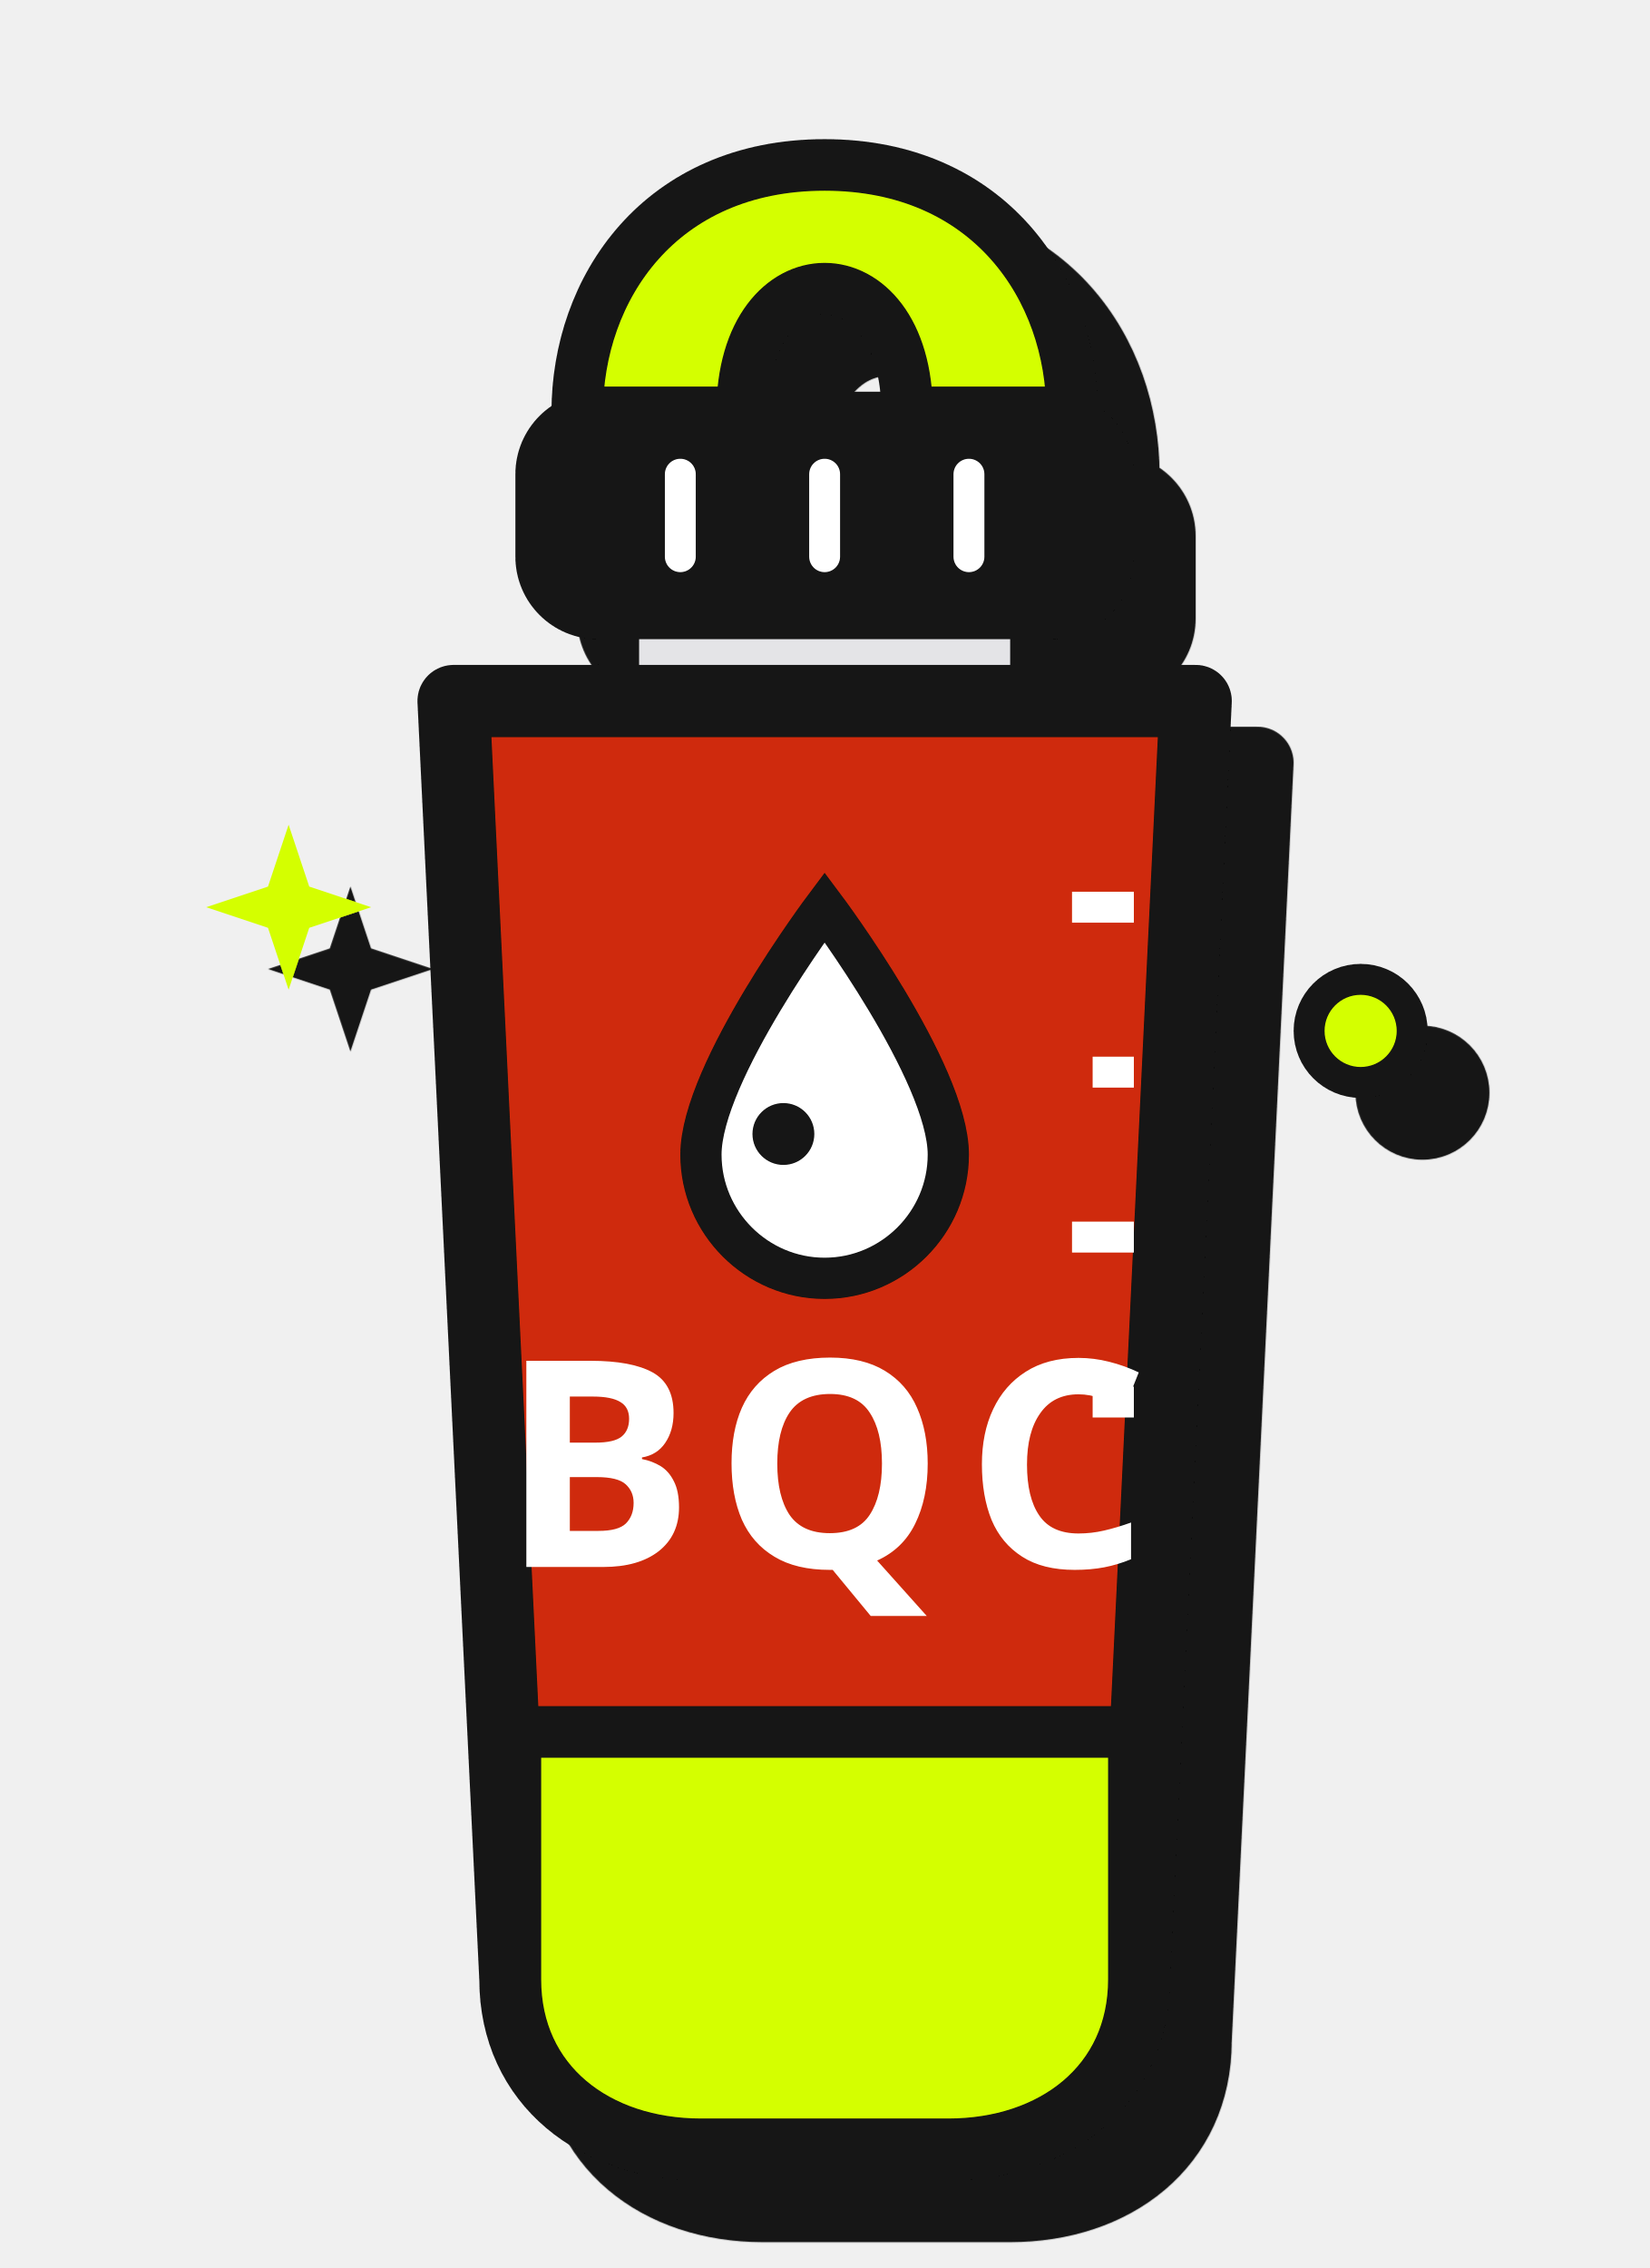
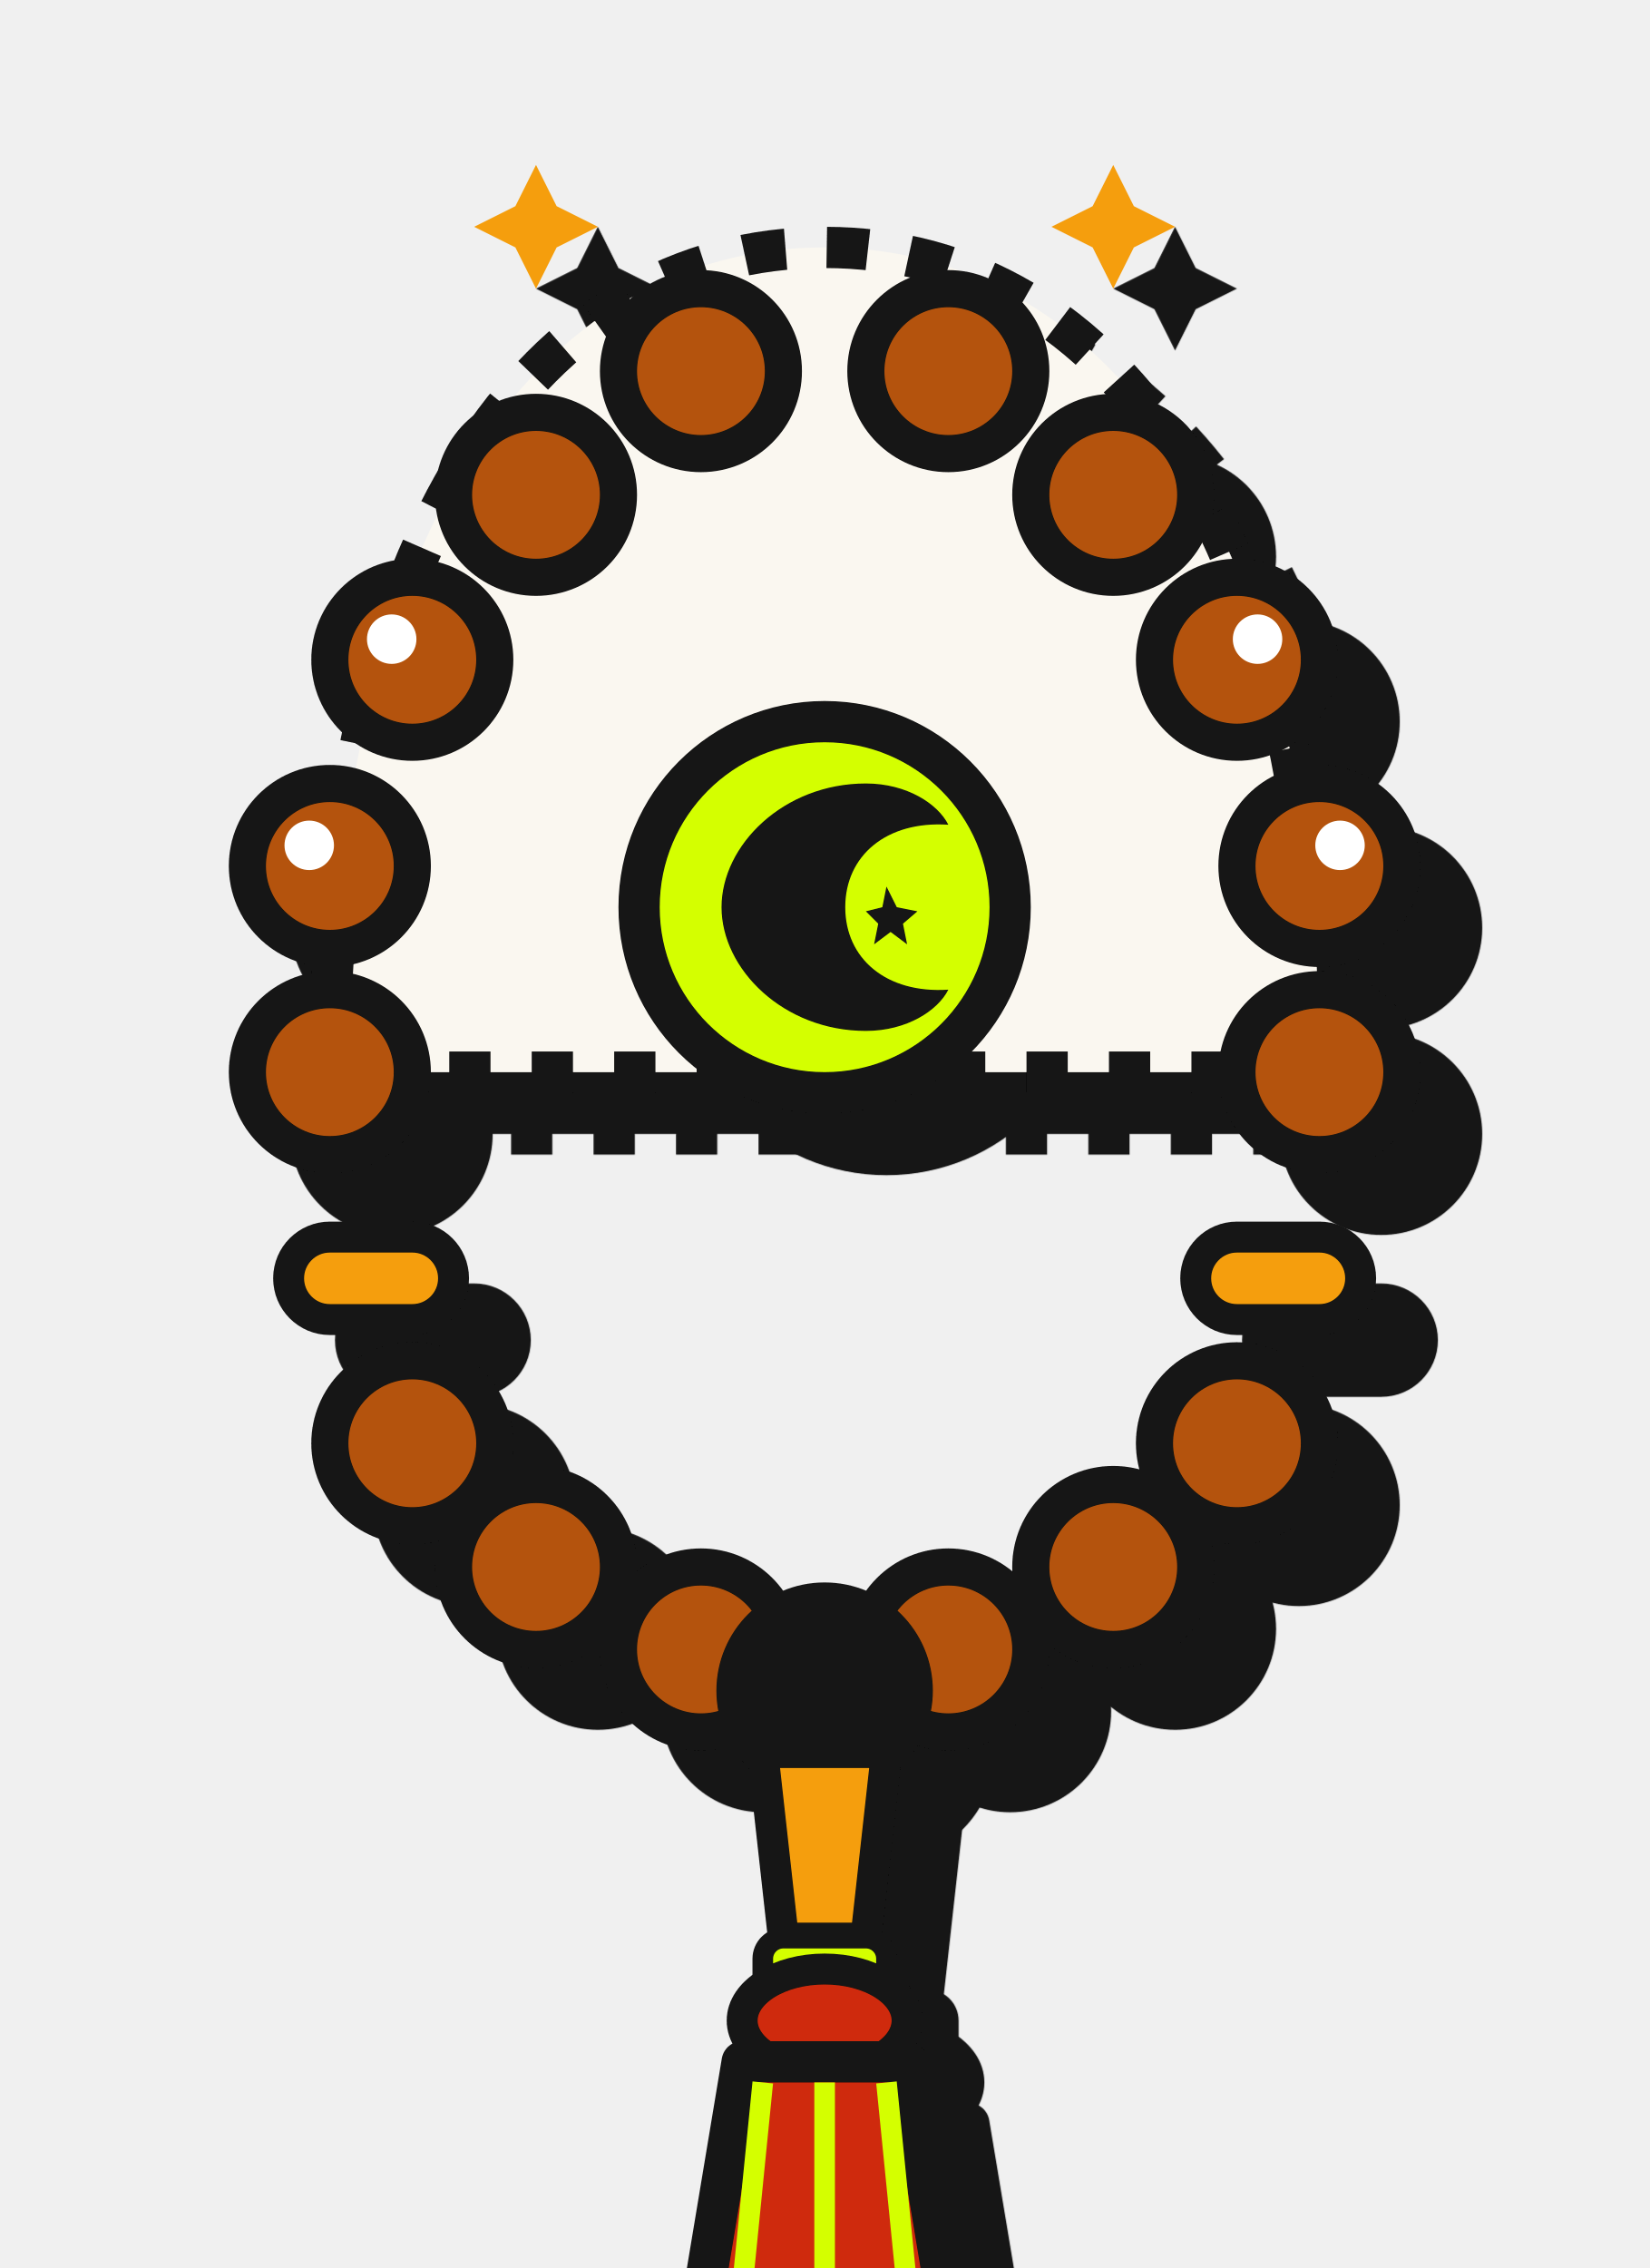
<svg xmlns="http://www.w3.org/2000/svg" viewBox="0 0 80 110" fill="none">
-   <g filter="drop-shadow(3px 3px 0px #121212)">
-     <path d="M40 8 C48 8 52 14 52 20 L44 20 C44 16 42 14 40 14 C38 14 36 16 36 20 L28 20 C28 14 32 8 40 8 Z" fill="#D4FF00" stroke="#121212" stroke-width="2.5" stroke-linejoin="round" />
-     <rect x="26" y="20" width="28" height="10" rx="3" fill="#121212" stroke="#121212" stroke-width="2" />
-     <line x1="33" y1="23" x2="33" y2="27" stroke="#FFFFFF" stroke-width="1.5" stroke-linecap="round" />
-     <line x1="40" y1="23" x2="40" y2="27" stroke="#FFFFFF" stroke-width="1.5" stroke-linecap="round" />
-     <line x1="47" y1="23" x2="47" y2="27" stroke="#FFFFFF" stroke-width="1.5" stroke-linecap="round" />
-     <rect x="30" y="30" width="20" height="4" fill="#E4E4E7" stroke="#121212" stroke-width="2" />
-     <path d="M22 34 L25 96 C25 101 29 104 34 104 L46 104 C51 104 55 101 55 96 L58 34 Z" fill="#CF2B09" stroke="#121212" stroke-width="3.5" stroke-linejoin="round" />
-     <path d="M25 84 L25 96 C25 101 29 104 34 104 L46 104 C51 104 55 101 55 96 L55 84 Z" fill="#D4FF00" stroke="#121212" stroke-width="2.5" />
-     <path d="M40 44 C40 44 34 52 34 56 C34 59.3 36.7 62 40 62 C43.3 62 46 59.3 46 56 C46 52 40 44 40 44 Z" fill="#FFFFFF" stroke="#121212" stroke-width="2" />
-     <circle cx="38" cy="55" r="1.5" fill="#121212" />
-     <text x="40" y="76" font-family="'Space Grotesk', sans-serif" font-weight="900" font-size="14" fill="#FFFFFF" text-anchor="middle" letter-spacing="1">
-       BQC
-     </text>
-     <line x1="52" y1="44" x2="55" y2="44" stroke="#FFFFFF" stroke-width="1.5" />
-     <line x1="53" y1="52" x2="55" y2="52" stroke="#FFFFFF" stroke-width="1.5" />
-     <line x1="52" y1="60" x2="55" y2="60" stroke="#FFFFFF" stroke-width="1.5" />
-     <line x1="53" y1="68" x2="55" y2="68" stroke="#FFFFFF" stroke-width="1.5" />
-     <polygon points="14,40 15,43 18,44 15,45 14,48 13,45 10,44 13,43" fill="#D4FF00" />
-     <circle cx="66" cy="50" r="2.5" fill="#D4FF00" stroke="#121212" stroke-width="1.5" />
+   <defs>
+     <filter id="tasbihZikirShadow" x="-15%" y="-15%" width="135%" height="135%">
+       <feDropShadow dx="3" dy="3" stdDeviation="0" flood-color="#121212" />
+     </filter>
+   </defs>
+   <g filter="url(#tasbihZikirShadow)">
+     <path d="M16 52 C16 26 26 12 40 12 C54 12 64 26 64 52 Z" fill="#FAF7F0" stroke="#121212" stroke-width="2" stroke-dasharray="2 2" />
+     <circle cx="34" cy="18" r="4" fill="#B45309" stroke="#121212" stroke-width="1.8" />
+     <circle cx="26" cy="24" r="4" fill="#B45309" stroke="#121212" stroke-width="1.8" />
+     <circle cx="20" cy="32" r="4" fill="#B45309" stroke="#121212" stroke-width="1.8" />
+     <circle cx="16" cy="42" r="4" fill="#B45309" stroke="#121212" stroke-width="1.8" />
+     <circle cx="16" cy="52" r="4" fill="#B45309" stroke="#121212" stroke-width="1.8" />
+     <rect x="14" y="60" width="8" height="4" rx="2" fill="#F59E0B" stroke="#121212" stroke-width="1.5" />
+     <circle cx="20" cy="70" r="4" fill="#B45309" stroke="#121212" stroke-width="1.8" />
+     <circle cx="26" cy="76" r="4" fill="#B45309" stroke="#121212" stroke-width="1.8" />
+     <circle cx="34" cy="80" r="4" fill="#B45309" stroke="#121212" stroke-width="1.8" />
+     <circle cx="46" cy="18" r="4" fill="#B45309" stroke="#121212" stroke-width="1.8" />
+     <circle cx="54" cy="24" r="4" fill="#B45309" stroke="#121212" stroke-width="1.8" />
+     <circle cx="60" cy="32" r="4" fill="#B45309" stroke="#121212" stroke-width="1.8" />
+     <circle cx="64" cy="42" r="4" fill="#B45309" stroke="#121212" stroke-width="1.8" />
+     <circle cx="64" cy="52" r="4" fill="#B45309" stroke="#121212" stroke-width="1.8" />
+     <rect x="58" y="60" width="8" height="4" rx="2" fill="#F59E0B" stroke="#121212" stroke-width="1.5" />
+     <circle cx="60" cy="70" r="4" fill="#B45309" stroke="#121212" stroke-width="1.8" />
+     <circle cx="54" cy="76" r="4" fill="#B45309" stroke="#121212" stroke-width="1.8" />
+     <circle cx="46" cy="80" r="4" fill="#B45309" stroke="#121212" stroke-width="1.8" />
+     <circle cx="19" cy="31" r="1.2" fill="#FFFFFF" />
+     <circle cx="15" cy="41" r="1.2" fill="#FFFFFF" />
+     <circle cx="61" cy="31" r="1.2" fill="#FFFFFF" />
+     <circle cx="65" cy="41" r="1.2" fill="#FFFFFF" />
+     <g transform="translate(40, 80)">
+       <circle cx="0" cy="2" r="4.5" fill="#121212" stroke="#121212" stroke-width="1.5" />
+       <polygon points="-3,5 3,5 2,14 -2,14" fill="#F59E0B" stroke="#121212" stroke-width="1.5" />
+       <rect x="-3" y="14" width="6" height="3" rx="1" fill="#D4FF00" stroke="#121212" stroke-width="1" />
+       <ellipse cx="0" cy="18" rx="4" ry="2.5" fill="#CF2B09" stroke="#121212" stroke-width="1.5" />
+       <path d="M-4 20 L-6 32 L6 32 L4 20 Z" fill="#CF2B09" stroke="#121212" stroke-width="2" stroke-linejoin="round" />
+       <line x1="-3" y1="21" x2="-4" y2="31" stroke="#D4FF00" stroke-width="1" />
+       <line x1="0" y1="21" x2="0" y2="31" stroke="#D4FF00" stroke-width="1" />
+       <line x1="3" y1="21" x2="4" y2="31" stroke="#D4FF00" stroke-width="1" />
+     </g>
+     <g transform="translate(40, 44)">
+       <circle cx="0" cy="0" r="9" fill="#D4FF00" stroke="#121212" stroke-width="2" />
+       <path d="M2 -6 C-2 -6 -5 -3 -5 0 C-5 3 -2 6 2 6 C4 6 5.5 5 6 4 C3 4.2 1 2.5 1 0 C1 -2.5 3 -4.2 6 -4 C5.5 -5 4 -6 2 -6 Z" fill="#121212" />
+       <polygon points="3,-1 3.5,0 4.5,0.2 3.8,0.8 4,1.8 3.2,1.2 2.4,1.8 2.6,0.8 2,0.2 2.8,0" fill="#121212" />
+     </g>
+     <polygon points="26,8 27,10 29,11 27,12 26,14 25,12 23,11 25,10" fill="#F59E0B" />
+     <polygon points="54,8 55,10 57,11 55,12 54,14 53,12 51,11 53,10" fill="#F59E0B" />
  </g>
</svg>
